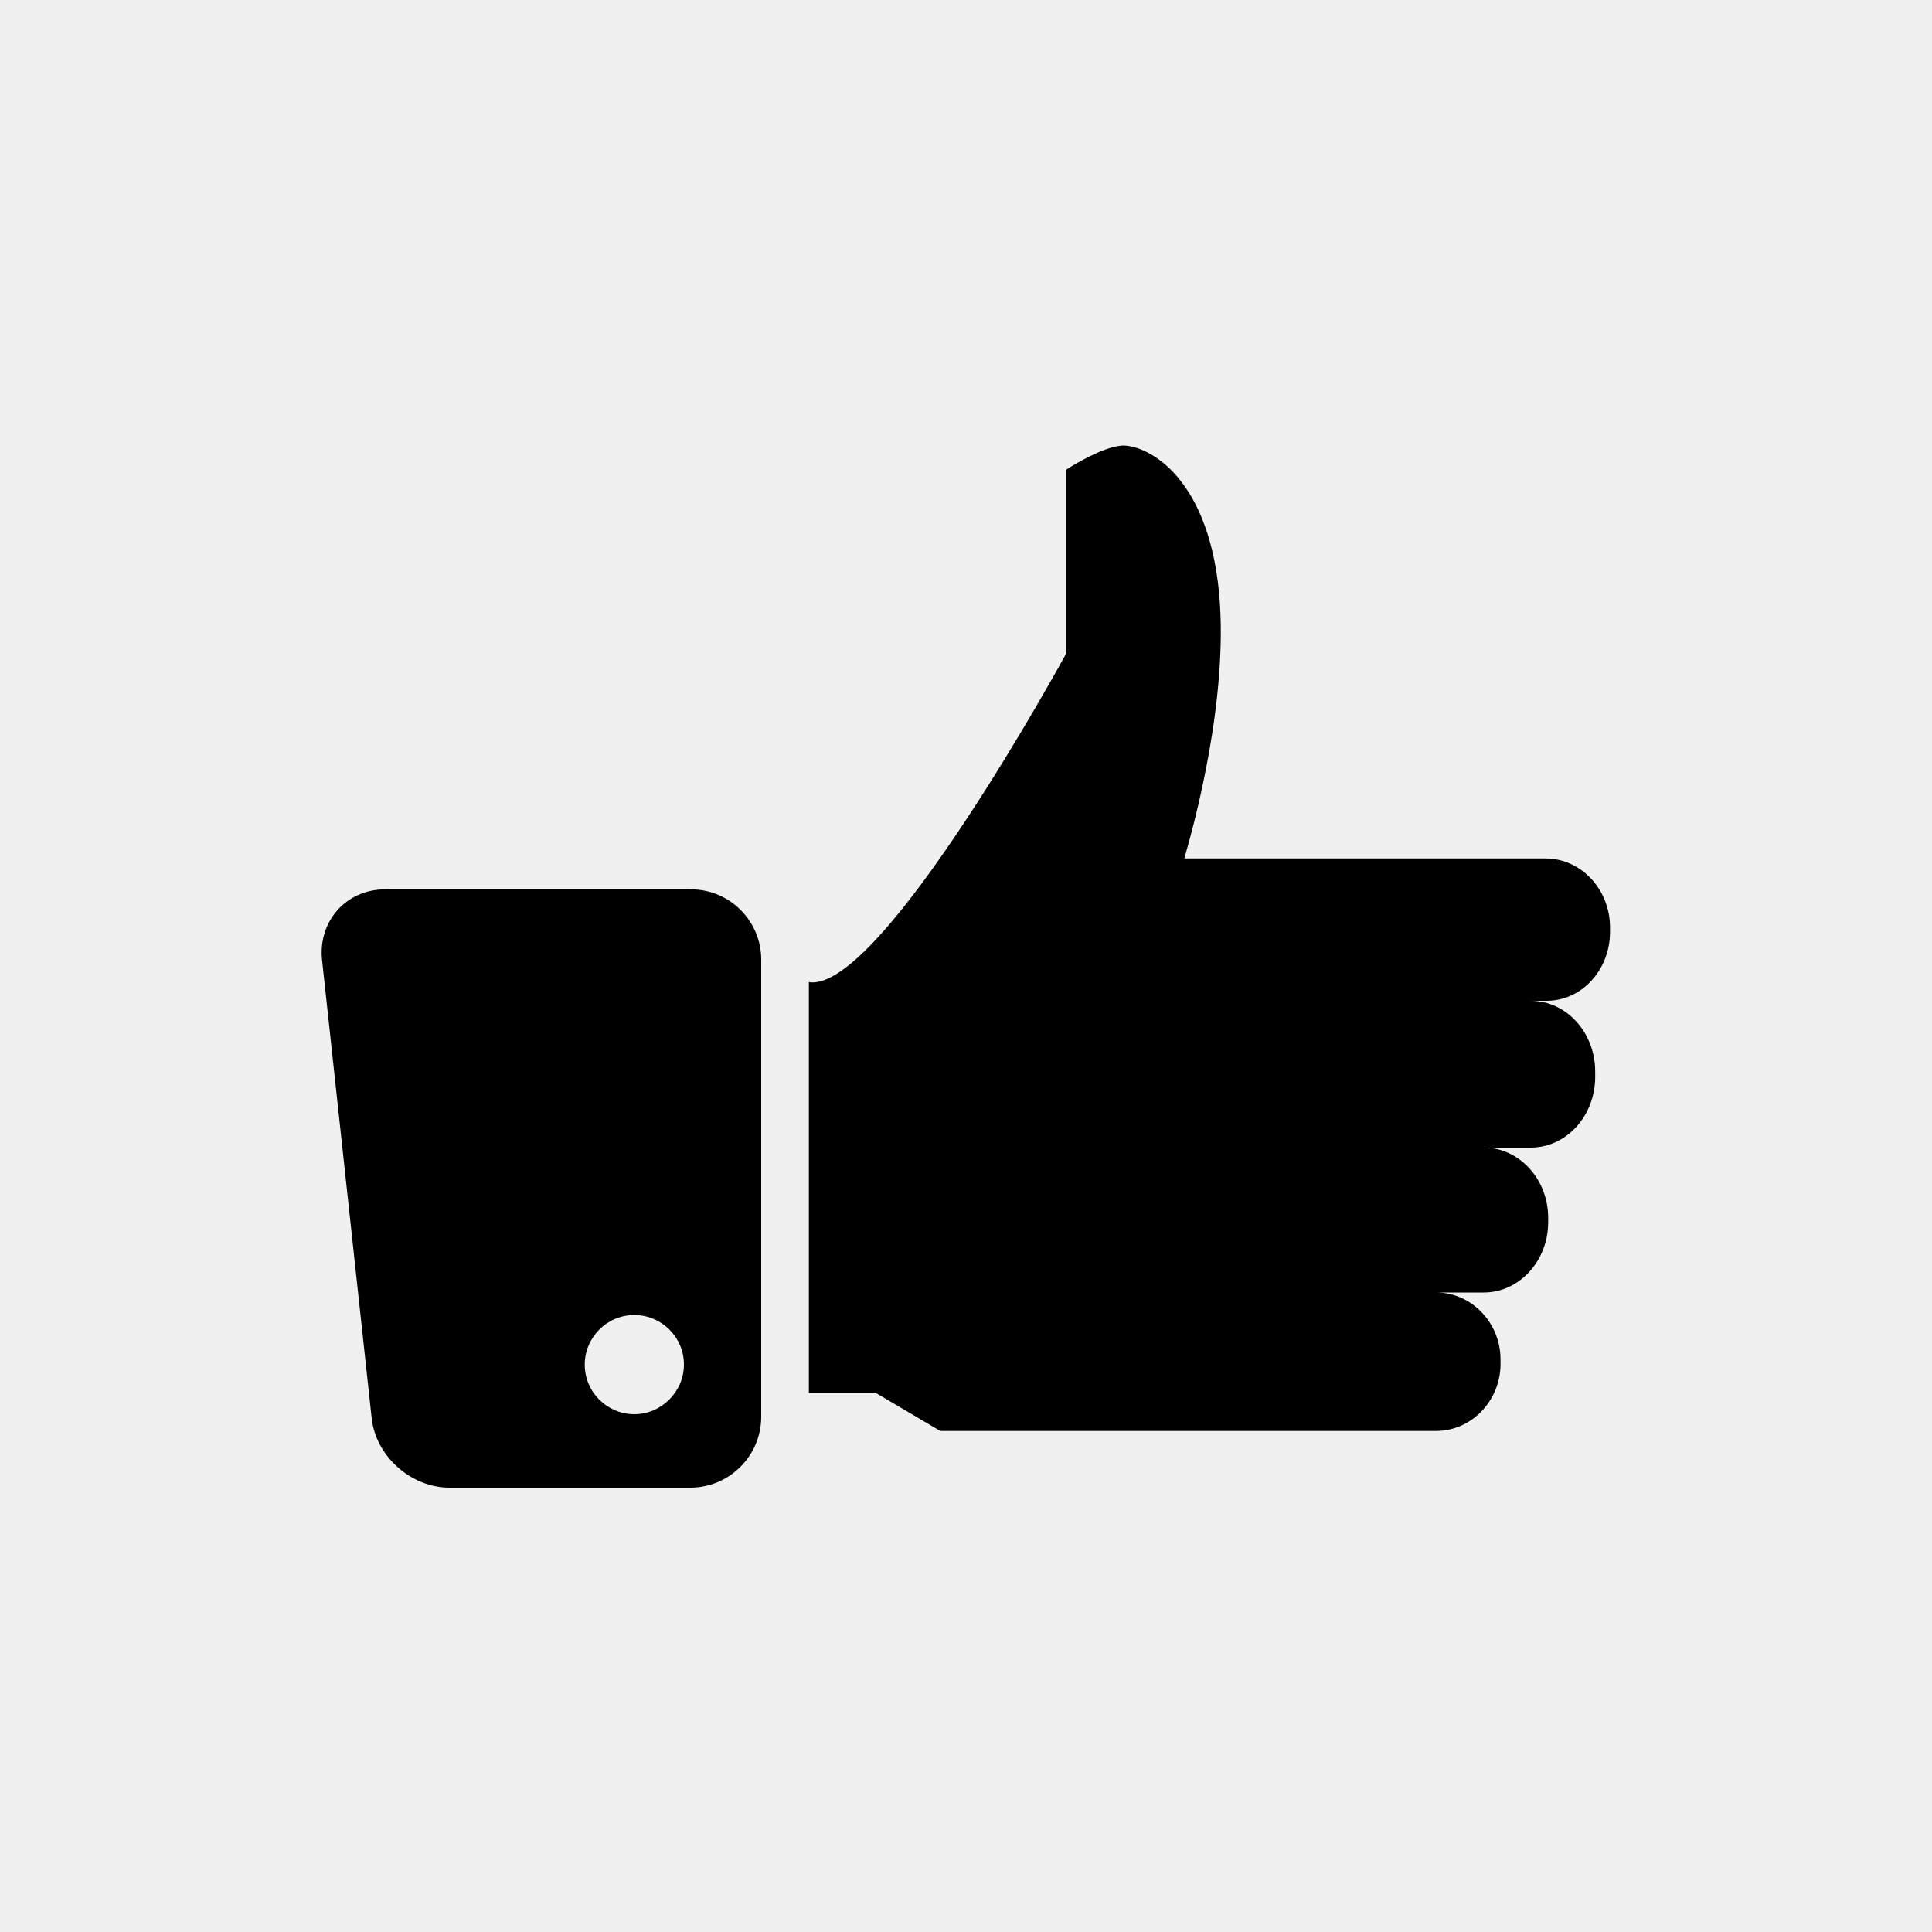
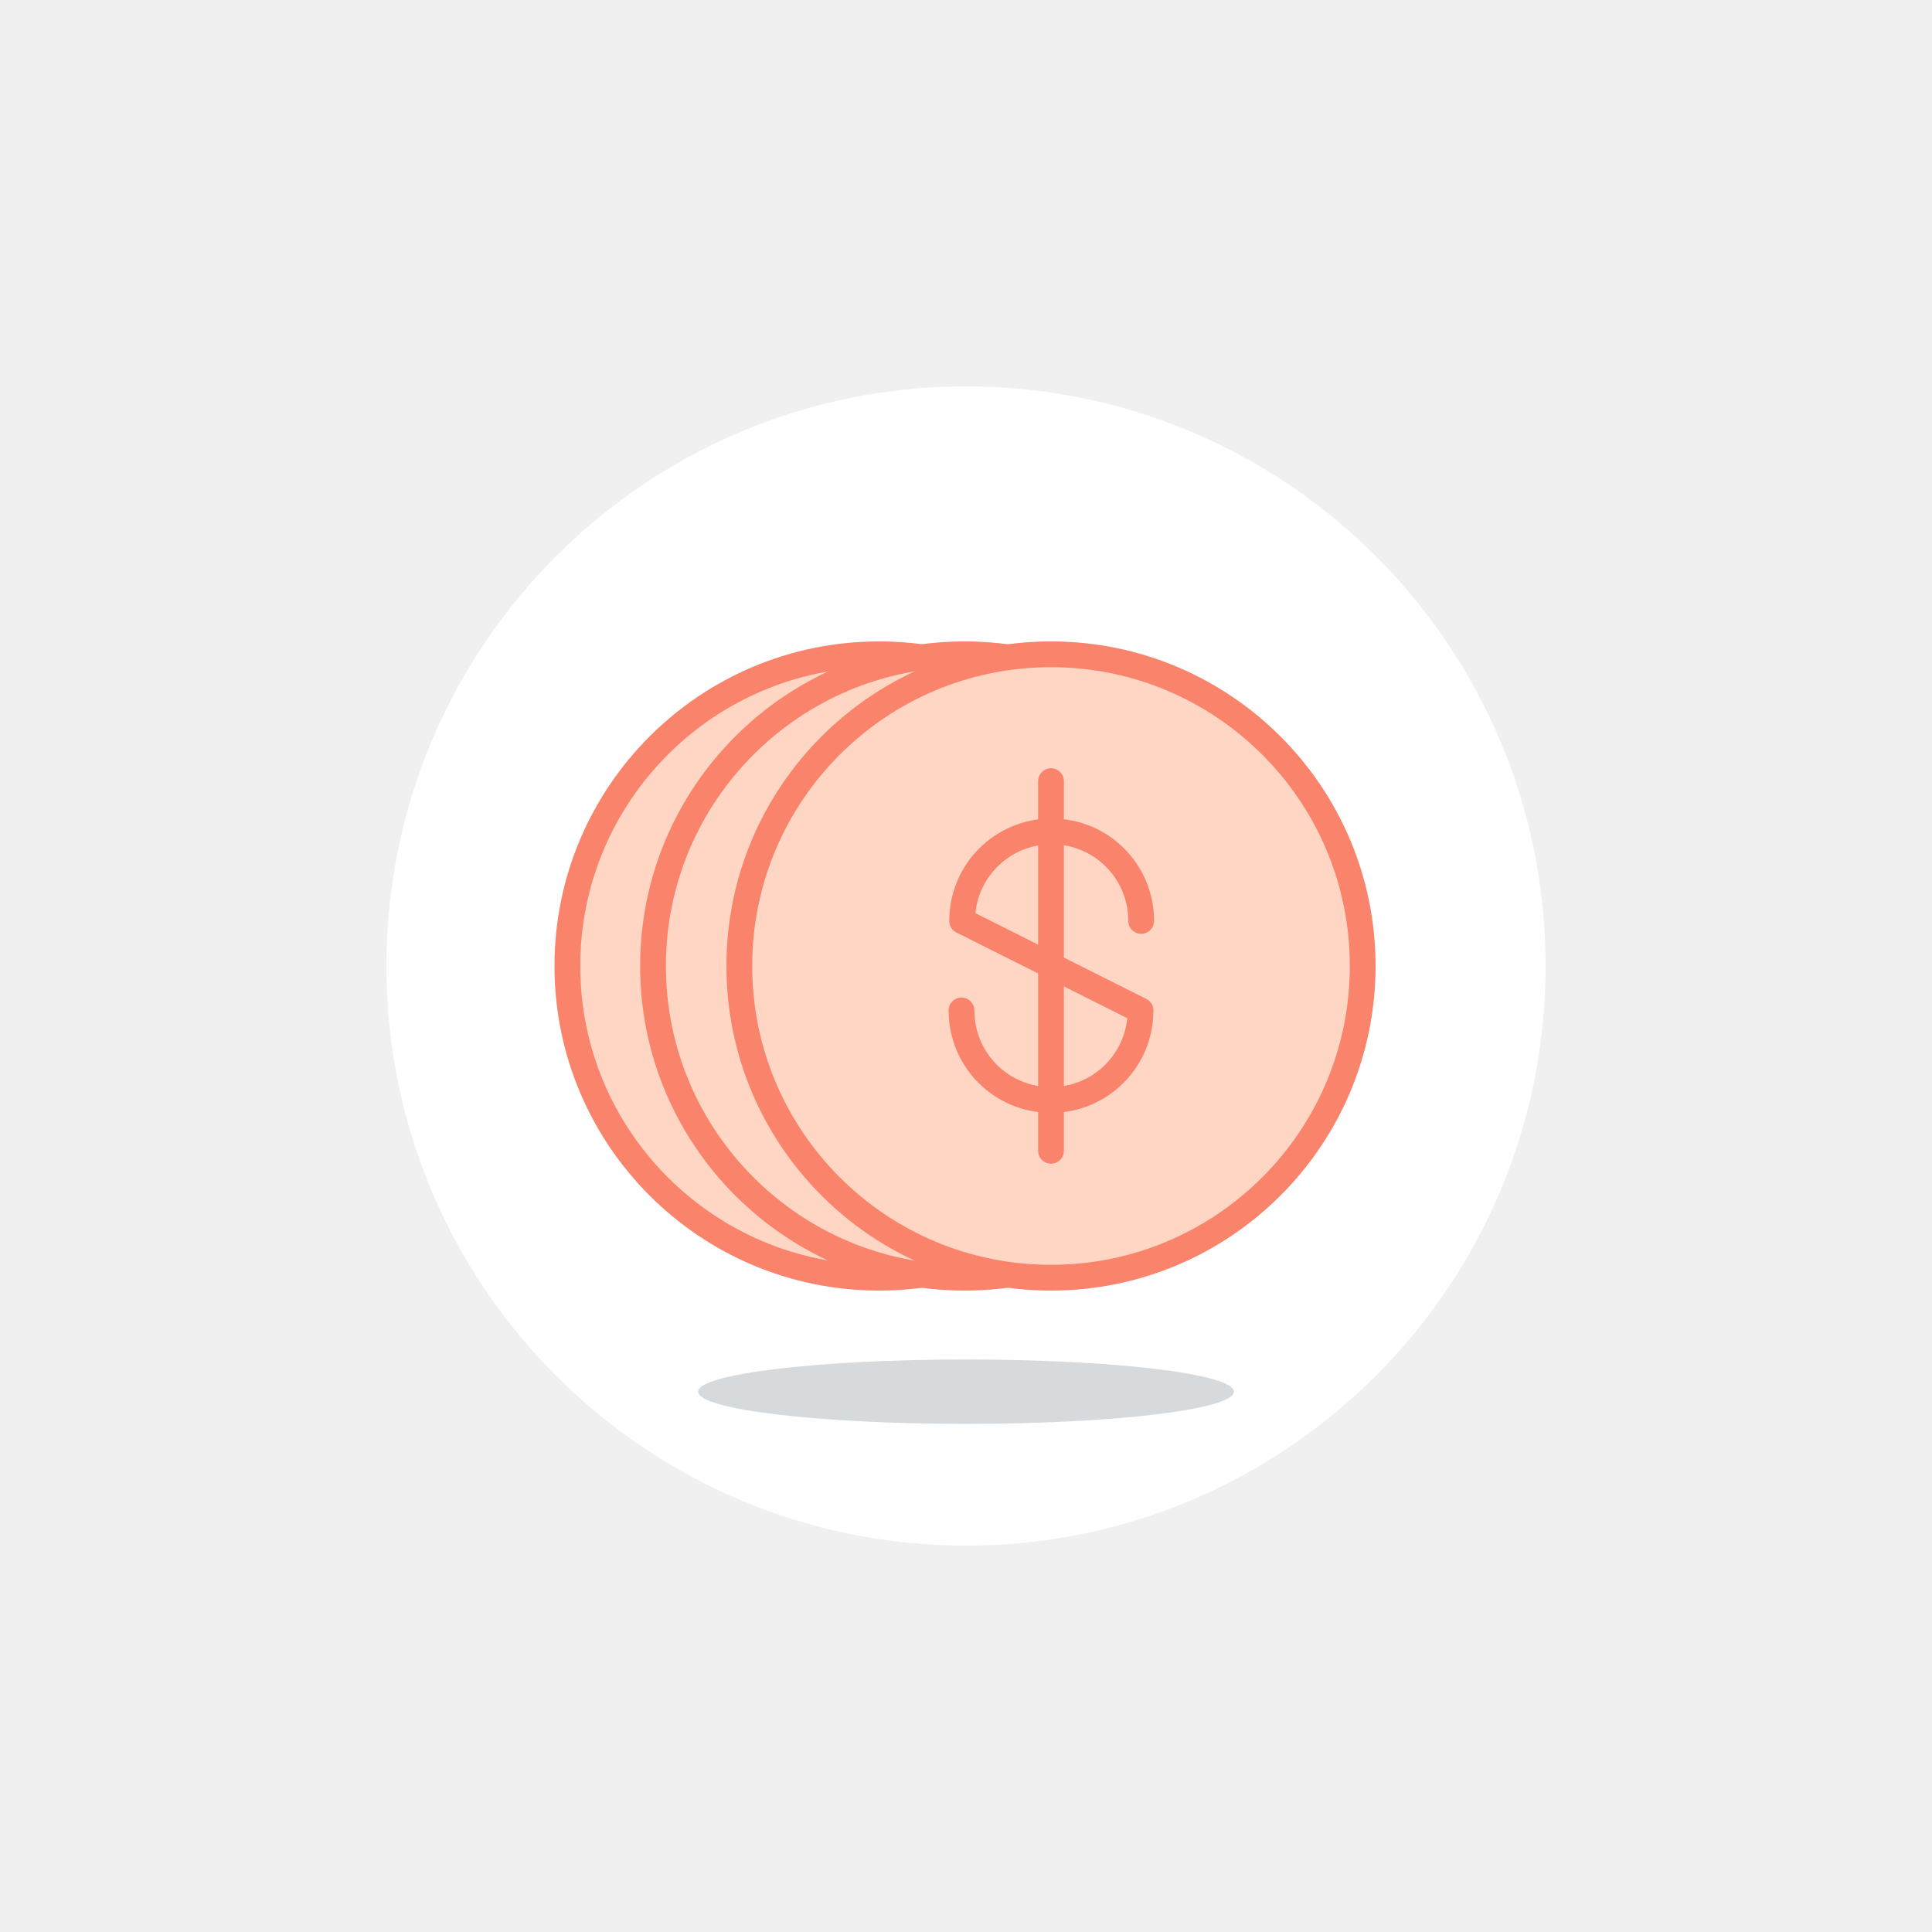
<svg xmlns="http://www.w3.org/2000/svg" version="1.1" id="Layer_1" x="0px" y="0px" viewBox="0 0 300 300" style="enable-background:new 0 0 300 300;" xml:space="preserve">
  <style type="text/css">
- 	.st0{fill:none;}
+ 	.st0{fill:#FFFFFF;}
+ 	.st1{fill:#FFD6C3;stroke:#F9836B;stroke-width:4;stroke-linecap:round;stroke-linejoin:round;stroke-miterlimit:10;}
+ 	.st2{fill:none;stroke:#F9836B;stroke-width:4;stroke-linecap:round;stroke-linejoin:round;stroke-miterlimit:10;}
+ 	.st3{opacity:0.2;fill:#37474E;}
</style>
  <g>
-     <circle class="st0" cx="150" cy="150" r="100" />
-   </g>
-   <g>
-     <path d="M250,144.7V144c0-5.9-4.5-10.7-10-10.7h-56.1c1.6-5.5,6.9-25,5.4-41.2c-1.8-19-11.9-23.2-15.2-22.9   c-3.3,0.3-8.5,3.7-8.5,3.7v28.5c0,0-28.8,52.9-40,51.1v63.8H136l10,5.9H161h9.7H223c5.5,0,10-4.7,10-10.4v-0.7   c0-5.7-4.5-10.4-10-10.4h7.4c5.5,0,10-4.9,10-10.9v-0.7c0-6-4.5-10.9-10-10.9h7.3c5.5,0,10-4.9,10-11v-0.8c0-6.1-4.5-11-10-11h2.3   C245.5,155.5,250,150.7,250,144.7z" />
-     <path d="M107.3,138.1H59.8c-6,0-10.4,4.9-9.8,10.9l7.7,71.1c0.6,6,6.1,10.9,12.1,10.9h37.4c6,0,11-4.9,11-11v-71   C118.2,143,113.3,138.1,107.3,138.1z M98.5,219.6c-4.2,0-7.7-3.4-7.7-7.7c0-4.2,3.4-7.7,7.7-7.7c4.2,0,7.7,3.4,7.7,7.7   C106.2,216.1,102.7,219.6,98.5,219.6z" />
+     <g>
+       <circle class="st0" cx="150" cy="150" r="90" />
+     </g>
+     <g>
+       <g>
+         <circle class="st1" cx="136.5" cy="150" r="48.4" />
+       </g>
+       <g>
+         <circle class="st1" cx="149.8" cy="150" r="48.4" />
+       </g>
+       <g>
+         <circle class="st1" cx="163.2" cy="150" r="48.4" />
+         <g>
+           <path class="st2" d="M149.3,156.9c0,7.7,6.2,13.9,13.9,13.9s13.9-6.2,13.9-13.9l-27.7-13.9c0-7.7,6.2-13.9,13.9-13.9      s13.9,6.2,13.9,13.9" />
+           <line class="st2" x1="163.2" y1="121.3" x2="163.2" y2="178.7" />
+         </g>
+       </g>
+     </g>
+     <ellipse class="st3" cx="150" cy="216.1" rx="41.6" ry="5" />
  </g>
</svg>
